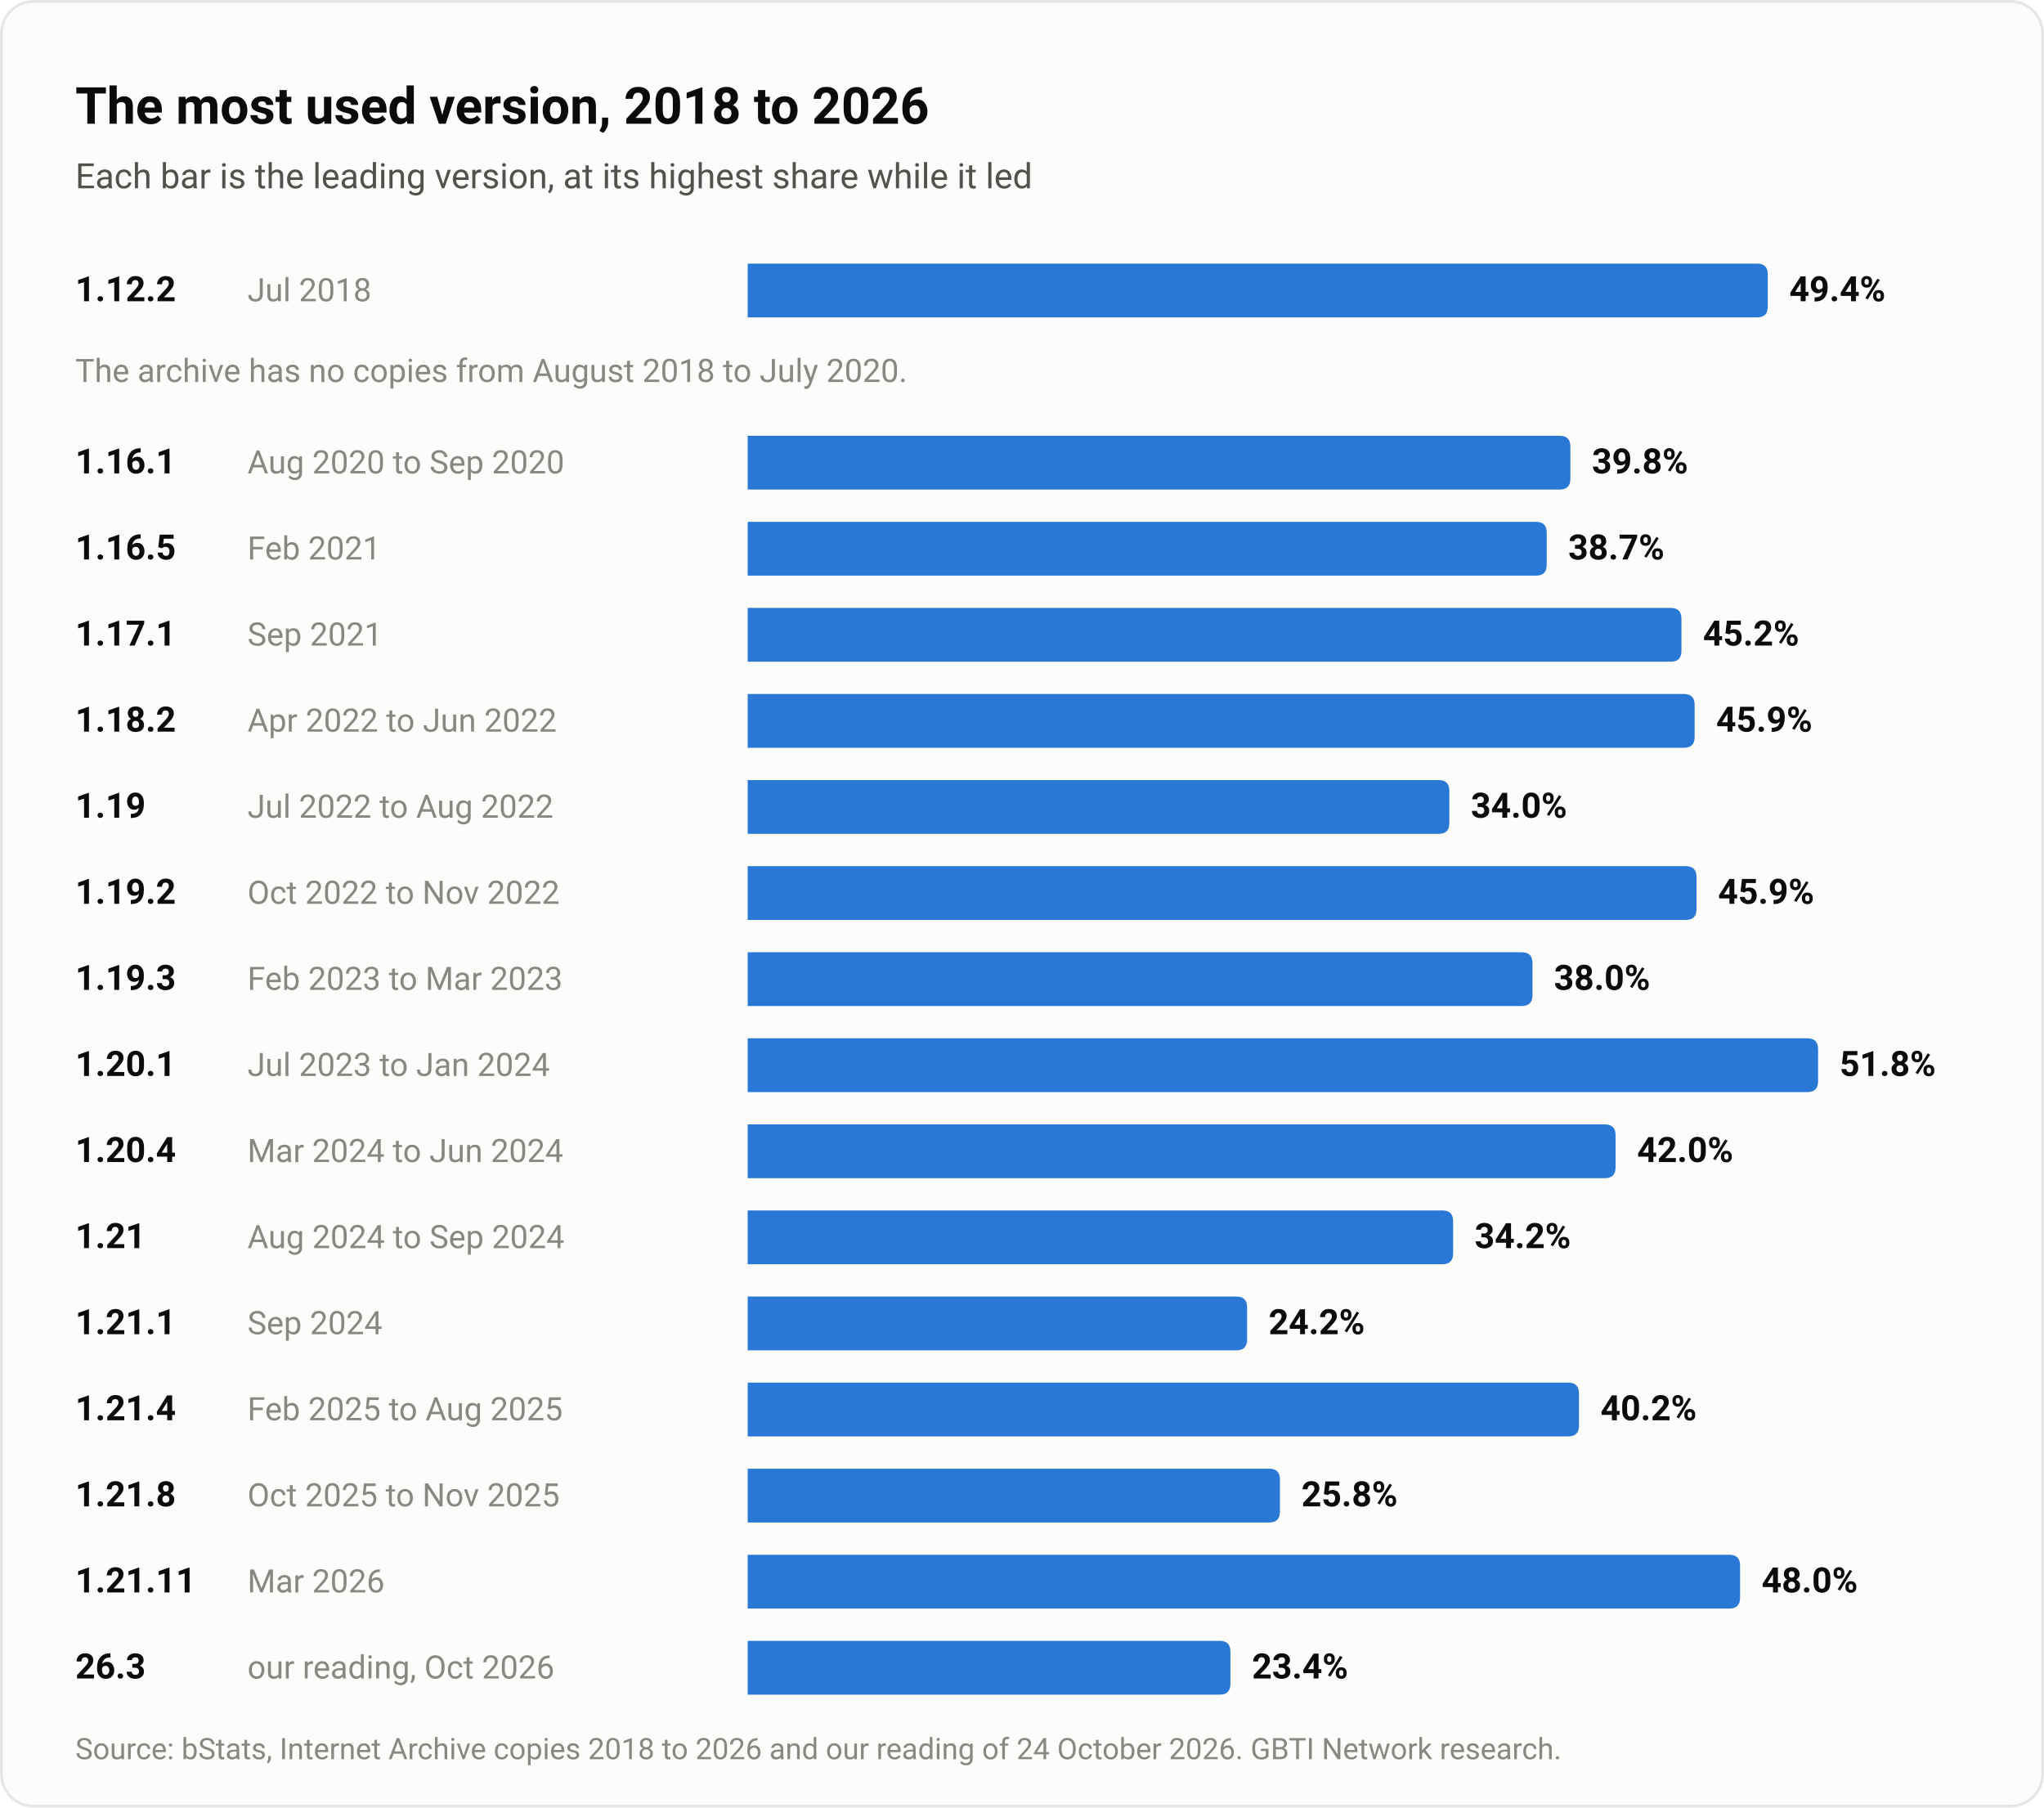
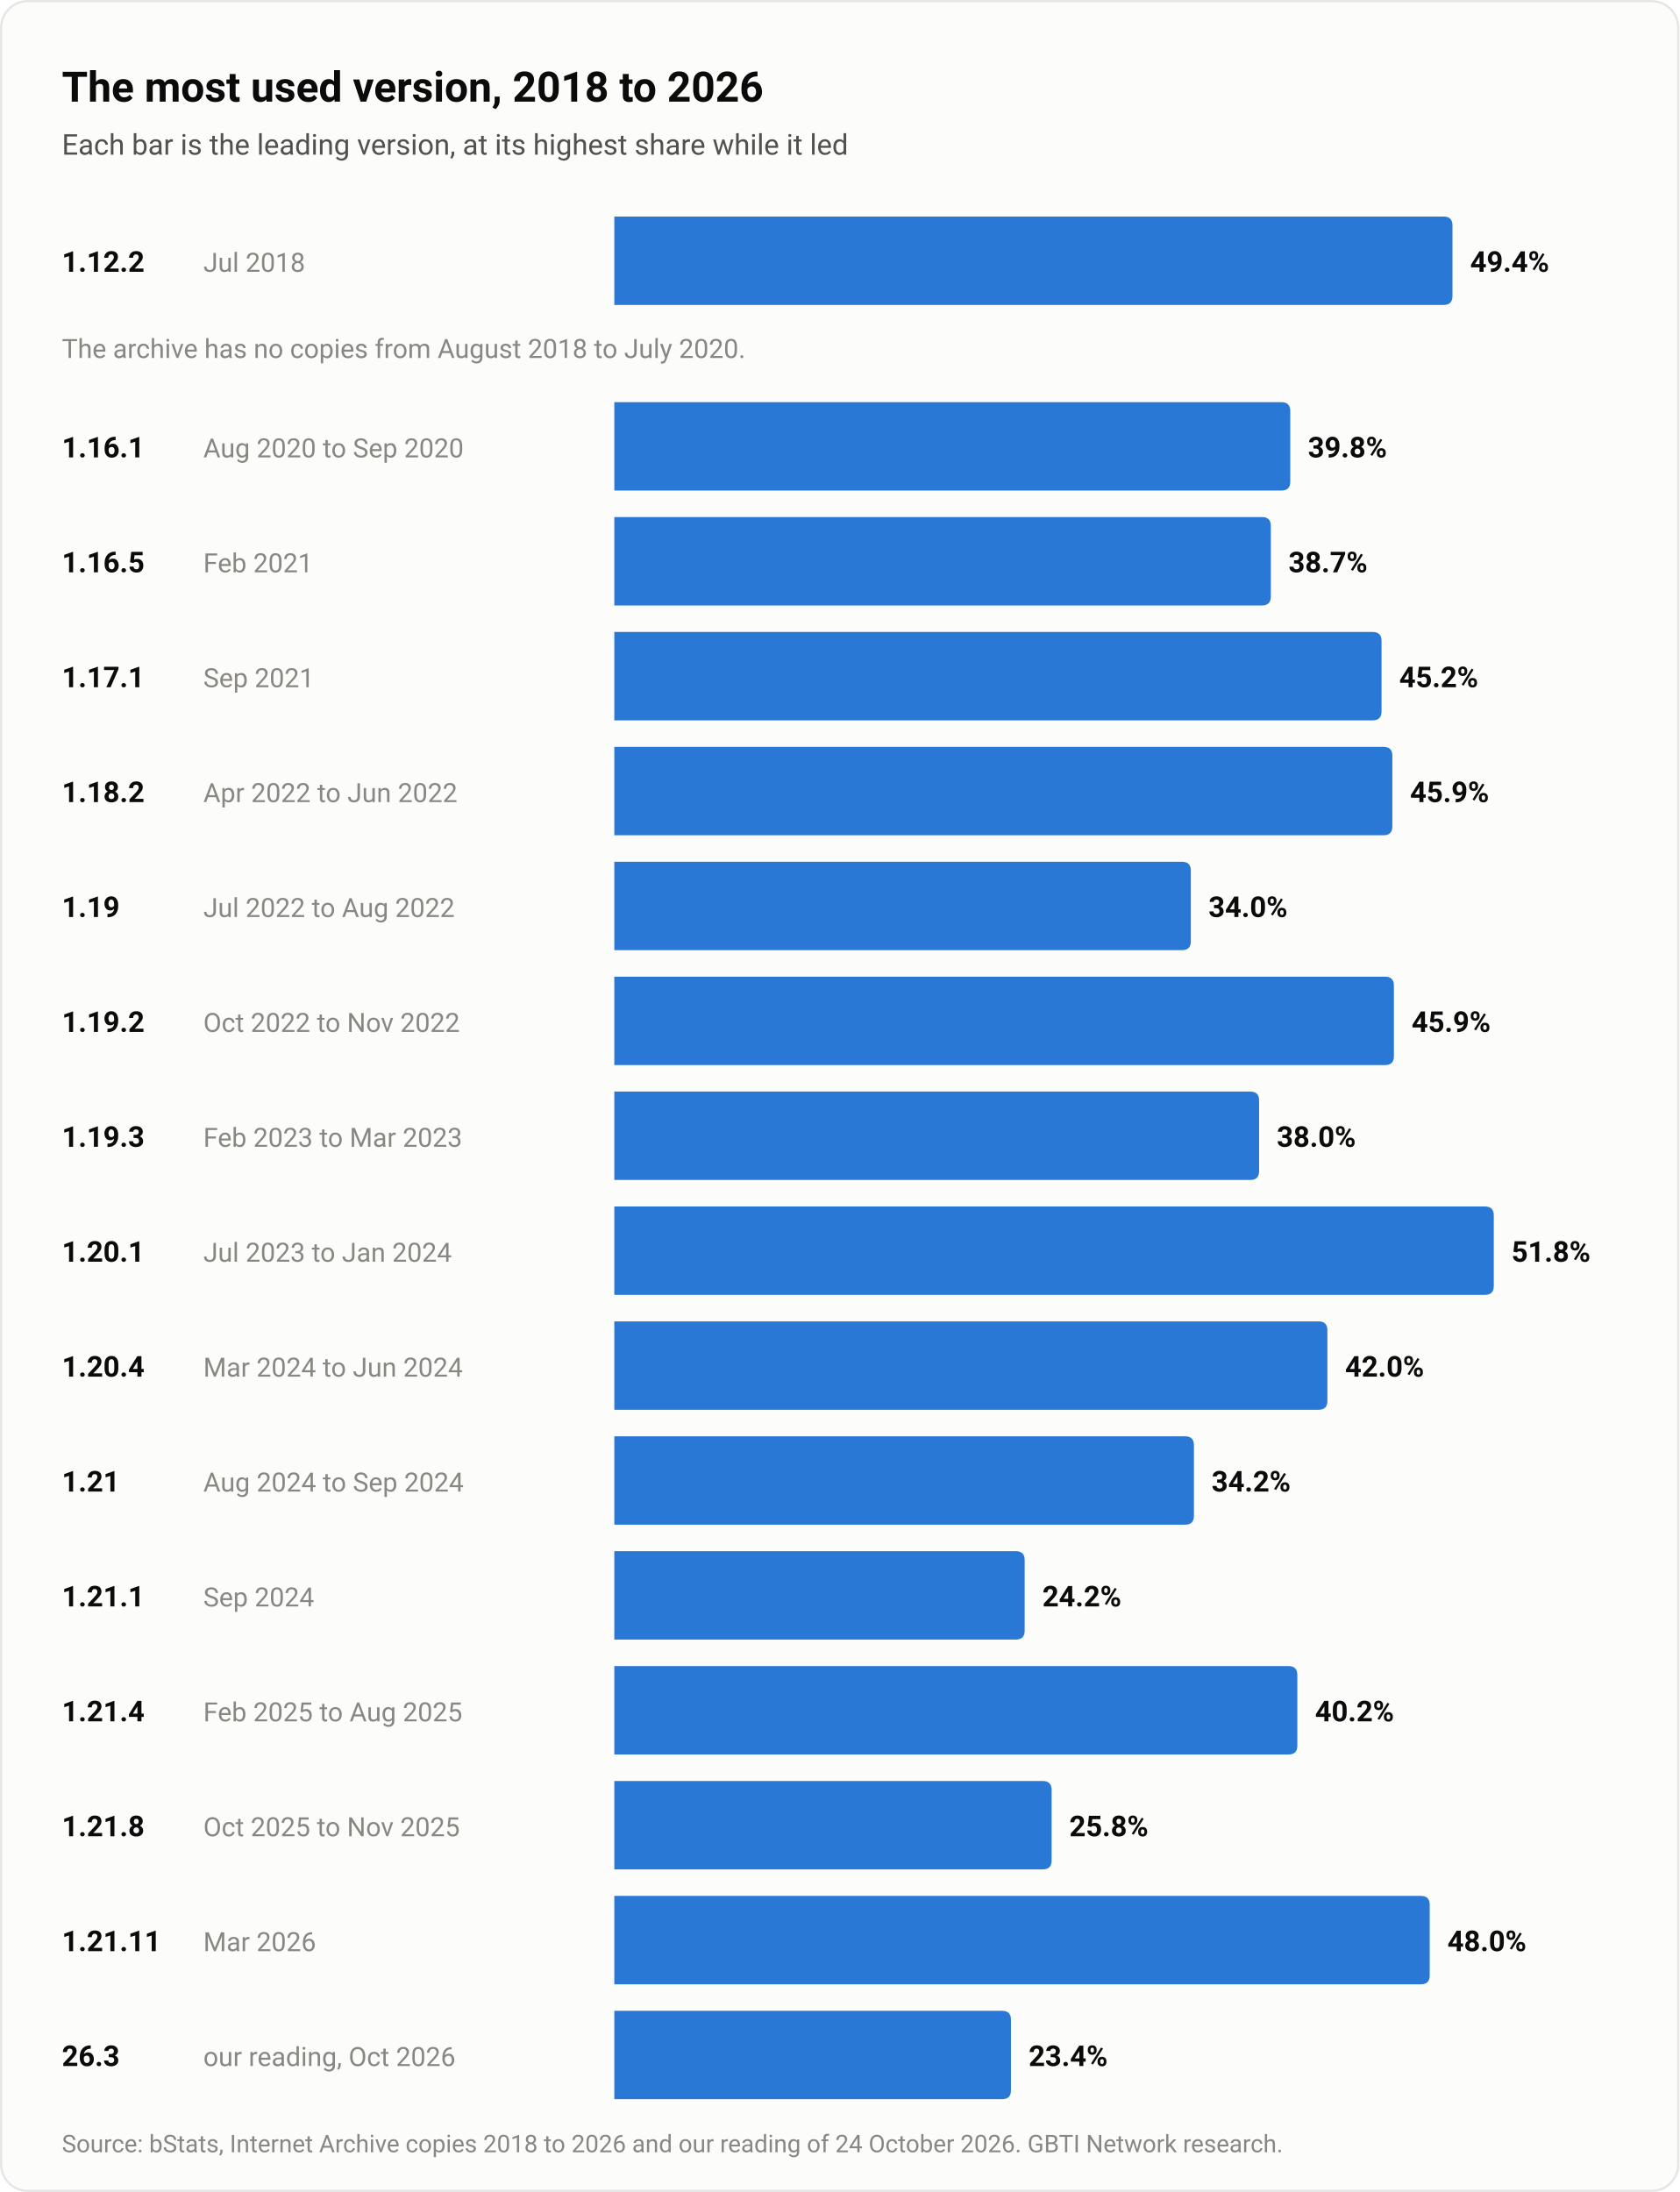
- <svg xmlns="http://www.w3.org/2000/svg" width="760" height="672" viewBox="0 0 760 672" role="img" aria-label="The most used Minecraft Java version on servers reporting to bStats, at each archived reading from 2018 to 2026 and our reading of 24 October 2026, with its highest share while it led: 1.12.2 (Jul 2018) 49.4%; 1.16.1 (Aug 2020 to Sep 2020) 39.8%; 1.16.5 (Feb 2021) 38.7%; 1.17.1 (Sep 2021) 45.2%; 1.18.2 (Apr 2022 to Jun 2022) 45.9%; 1.19 (Jul 2022 to Aug 2022) 34.0%; 1.19.2 (Oct 2022 to Nov 2022) 45.9%; 1.19.3 (Feb 2023 to Mar 2023) 38.0%; 1.20.1 (Jul 2023 to Jan 2024) 51.8%; 1.20.4 (Mar 2024 to Jun 2024) 42.0%; 1.21 (Aug 2024 to Sep 2024) 34.2%; 1.21.1 (Sep 2024) 24.2%; 1.21.4 (Feb 2025 to Aug 2025) 40.2%; 1.21.8 (Oct 2025 to Nov 2025) 25.8%; 1.21.11 (Mar 2026) 48.0%; 26.3 (our reading, Oct 2026) 23.4%. The archive has no copies from August 2018 to July 2020." font-family="system-ui, -apple-system, 'Segoe UI', Roboto, Helvetica, Arial, sans-serif">
-   <rect x="0.5" y="0.5" width="759" height="671" rx="12" fill="#fcfcfb" stroke="rgba(11,11,11,0.10)" />
+ <svg xmlns="http://www.w3.org/2000/svg" width="760" height="992" viewBox="0 0 760 992" role="img" aria-label="The most used Minecraft Java version on servers reporting to bStats, at each archived reading from 2018 to 2026 and our reading of 24 October 2026, with its highest share while it led: 1.12.2 (Jul 2018) 49.4%; 1.16.1 (Aug 2020 to Sep 2020) 39.8%; 1.16.5 (Feb 2021) 38.7%; 1.17.1 (Sep 2021) 45.2%; 1.18.2 (Apr 2022 to Jun 2022) 45.9%; 1.19 (Jul 2022 to Aug 2022) 34.0%; 1.19.2 (Oct 2022 to Nov 2022) 45.9%; 1.19.3 (Feb 2023 to Mar 2023) 38.0%; 1.20.1 (Jul 2023 to Jan 2024) 51.8%; 1.20.4 (Mar 2024 to Jun 2024) 42.0%; 1.21 (Aug 2024 to Sep 2024) 34.2%; 1.21.1 (Sep 2024) 24.2%; 1.21.4 (Feb 2025 to Aug 2025) 40.2%; 1.21.8 (Oct 2025 to Nov 2025) 25.8%; 1.21.11 (Mar 2026) 48.0%; 26.3 (our reading, Oct 2026) 23.4%. The archive has no copies from August 2018 to July 2020." font-family="system-ui, -apple-system, 'Segoe UI', Roboto, Helvetica, Arial, sans-serif">
+   <rect x="0.5" y="0.5" width="759" height="991" rx="12" fill="#fcfcfb" stroke="rgba(11,11,11,0.10)" />
  <text x="28.0" y="46.0" font-size="19" font-weight="650" fill="#0b0b0b" text-anchor="start">The most used version, 2018 to 2026</text>
  <text x="28.0" y="70.0" font-size="13" font-weight="400" fill="#52514e" text-anchor="start">Each bar is the leading version, at its highest share while it led</text>
-   <text x="28.0" y="112.0" font-size="13" font-weight="600" fill="#0b0b0b" text-anchor="start">1.12.2</text>
-   <text x="92.0" y="112.0" font-size="12" font-weight="400" fill="#898781" text-anchor="start">Jul 2018</text>
-   <path d="M278.0,98.0 H653.3 Q657.3,98.0 657.3,102.0 V114.0 Q657.3,118.0 653.3,118.0 H278.0 Z" fill="#2a78d6" />
-   <text x="665.3" y="112.0" font-size="13" font-weight="600" fill="#0b0b0b" text-anchor="start">49.4%</text>
-   <text x="28.0" y="142.0" font-size="12" font-weight="400" fill="#898781" text-anchor="start">The archive has no copies from August 2018 to July 2020.</text>
-   <text x="28.0" y="176.0" font-size="13" font-weight="600" fill="#0b0b0b" text-anchor="start">1.16.1</text>
-   <text x="92.0" y="176.0" font-size="12" font-weight="400" fill="#898781" text-anchor="start">Aug 2020 to Sep 2020</text>
-   <path d="M278.0,162.0 H579.9 Q583.9,162.0 583.9,166.0 V178.0 Q583.9,182.0 579.9,182.0 H278.0 Z" fill="#2a78d6" />
-   <text x="591.9" y="176.0" font-size="13" font-weight="600" fill="#0b0b0b" text-anchor="start">39.8%</text>
-   <text x="28.0" y="208.0" font-size="13" font-weight="600" fill="#0b0b0b" text-anchor="start">1.16.5</text>
-   <text x="92.0" y="208.0" font-size="12" font-weight="400" fill="#898781" text-anchor="start">Feb 2021</text>
-   <path d="M278.0,194.0 H571.1 Q575.1,194.0 575.1,198.0 V210.0 Q575.1,214.0 571.1,214.0 H278.0 Z" fill="#2a78d6" />
-   <text x="583.1" y="208.0" font-size="13" font-weight="600" fill="#0b0b0b" text-anchor="start">38.7%</text>
-   <text x="28.0" y="240.0" font-size="13" font-weight="600" fill="#0b0b0b" text-anchor="start">1.17.1</text>
-   <text x="92.0" y="240.0" font-size="12" font-weight="400" fill="#898781" text-anchor="start">Sep 2021</text>
-   <path d="M278.0,226.0 H621.2 Q625.2,226.0 625.2,230.0 V242.0 Q625.2,246.0 621.2,246.0 H278.0 Z" fill="#2a78d6" />
-   <text x="633.2" y="240.0" font-size="13" font-weight="600" fill="#0b0b0b" text-anchor="start">45.2%</text>
-   <text x="28.0" y="272.0" font-size="13" font-weight="600" fill="#0b0b0b" text-anchor="start">1.18.2</text>
-   <text x="92.0" y="272.0" font-size="12" font-weight="400" fill="#898781" text-anchor="start">Apr 2022 to Jun 2022</text>
-   <path d="M278.0,258.0 H626.1 Q630.1,258.0 630.1,262.0 V274.0 Q630.1,278.0 626.1,278.0 H278.0 Z" fill="#2a78d6" />
-   <text x="638.1" y="272.0" font-size="13" font-weight="600" fill="#0b0b0b" text-anchor="start">45.9%</text>
-   <text x="28.0" y="304.0" font-size="13" font-weight="600" fill="#0b0b0b" text-anchor="start">1.19</text>
-   <text x="92.0" y="304.0" font-size="12" font-weight="400" fill="#898781" text-anchor="start">Jul 2022 to Aug 2022</text>
-   <path d="M278.0,290.0 H534.9 Q538.9,290.0 538.9,294.0 V306.0 Q538.9,310.0 534.9,310.0 H278.0 Z" fill="#2a78d6" />
-   <text x="546.9" y="304.0" font-size="13" font-weight="600" fill="#0b0b0b" text-anchor="start">34.0%</text>
-   <text x="28.0" y="336.0" font-size="13" font-weight="600" fill="#0b0b0b" text-anchor="start">1.19.2</text>
-   <text x="92.0" y="336.0" font-size="12" font-weight="400" fill="#898781" text-anchor="start">Oct 2022 to Nov 2022</text>
-   <path d="M278.0,322.0 H626.8 Q630.8,322.0 630.8,326.0 V338.0 Q630.8,342.0 626.8,342.0 H278.0 Z" fill="#2a78d6" />
-   <text x="638.8" y="336.0" font-size="13" font-weight="600" fill="#0b0b0b" text-anchor="start">45.9%</text>
-   <text x="28.0" y="368.0" font-size="13" font-weight="600" fill="#0b0b0b" text-anchor="start">1.19.3</text>
-   <text x="92.0" y="368.0" font-size="12" font-weight="400" fill="#898781" text-anchor="start">Feb 2023 to Mar 2023</text>
-   <path d="M278.0,354.0 H565.8 Q569.8,354.0 569.8,358.0 V370.0 Q569.8,374.0 565.8,374.0 H278.0 Z" fill="#2a78d6" />
-   <text x="577.8" y="368.0" font-size="13" font-weight="600" fill="#0b0b0b" text-anchor="start">38.0%</text>
-   <text x="28.0" y="400.0" font-size="13" font-weight="600" fill="#0b0b0b" text-anchor="start">1.20.1</text>
-   <text x="92.0" y="400.0" font-size="12" font-weight="400" fill="#898781" text-anchor="start">Jul 2023 to Jan 2024</text>
-   <path d="M278.0,386.0 H672.0 Q676.0,386.0 676.0,390.0 V402.0 Q676.0,406.0 672.0,406.0 H278.0 Z" fill="#2a78d6" />
-   <text x="684.0" y="400.0" font-size="13" font-weight="600" fill="#0b0b0b" text-anchor="start">51.8%</text>
-   <text x="28.0" y="432.0" font-size="13" font-weight="600" fill="#0b0b0b" text-anchor="start">1.20.4</text>
-   <text x="92.0" y="432.0" font-size="12" font-weight="400" fill="#898781" text-anchor="start">Mar 2024 to Jun 2024</text>
-   <path d="M278.0,418.0 H596.7 Q600.7,418.0 600.7,422.0 V434.0 Q600.7,438.0 596.7,438.0 H278.0 Z" fill="#2a78d6" />
-   <text x="608.7" y="432.0" font-size="13" font-weight="600" fill="#0b0b0b" text-anchor="start">42.0%</text>
-   <text x="28.0" y="464.0" font-size="13" font-weight="600" fill="#0b0b0b" text-anchor="start">1.21</text>
-   <text x="92.0" y="464.0" font-size="12" font-weight="400" fill="#898781" text-anchor="start">Aug 2024 to Sep 2024</text>
-   <path d="M278.0,450.0 H536.3 Q540.3,450.0 540.3,454.0 V466.0 Q540.3,470.0 536.3,470.0 H278.0 Z" fill="#2a78d6" />
-   <text x="548.3" y="464.0" font-size="13" font-weight="600" fill="#0b0b0b" text-anchor="start">34.2%</text>
-   <text x="28.0" y="496.0" font-size="13" font-weight="600" fill="#0b0b0b" text-anchor="start">1.21.1</text>
-   <text x="92.0" y="496.0" font-size="12" font-weight="400" fill="#898781" text-anchor="start">Sep 2024</text>
-   <path d="M278.0,482.0 H459.7 Q463.7,482.0 463.7,486.0 V498.0 Q463.7,502.0 459.7,502.0 H278.0 Z" fill="#2a78d6" />
-   <text x="471.7" y="496.0" font-size="13" font-weight="600" fill="#0b0b0b" text-anchor="start">24.2%</text>
-   <text x="28.0" y="528.0" font-size="13" font-weight="600" fill="#0b0b0b" text-anchor="start">1.21.4</text>
-   <text x="92.0" y="528.0" font-size="12" font-weight="400" fill="#898781" text-anchor="start">Feb 2025 to Aug 2025</text>
-   <path d="M278.0,514.0 H583.1 Q587.1,514.0 587.1,518.0 V530.0 Q587.1,534.0 583.1,534.0 H278.0 Z" fill="#2a78d6" />
-   <text x="595.1" y="528.0" font-size="13" font-weight="600" fill="#0b0b0b" text-anchor="start">40.2%</text>
-   <text x="28.0" y="560.0" font-size="13" font-weight="600" fill="#0b0b0b" text-anchor="start">1.21.8</text>
-   <text x="92.0" y="560.0" font-size="12" font-weight="400" fill="#898781" text-anchor="start">Oct 2025 to Nov 2025</text>
-   <path d="M278.0,546.0 H471.9 Q475.9,546.0 475.9,550.0 V562.0 Q475.9,566.0 471.9,566.0 H278.0 Z" fill="#2a78d6" />
-   <text x="483.9" y="560.0" font-size="13" font-weight="600" fill="#0b0b0b" text-anchor="start">25.8%</text>
-   <text x="28.0" y="592.0" font-size="13" font-weight="600" fill="#0b0b0b" text-anchor="start">1.21.11</text>
-   <text x="92.0" y="592.0" font-size="12" font-weight="400" fill="#898781" text-anchor="start">Mar 2026</text>
-   <path d="M278.0,578.0 H643.0 Q647.0,578.0 647.0,582.0 V594.0 Q647.0,598.0 643.0,598.0 H278.0 Z" fill="#2a78d6" />
-   <text x="655.0" y="592.0" font-size="13" font-weight="600" fill="#0b0b0b" text-anchor="start">48.0%</text>
-   <text x="28.0" y="624.0" font-size="13" font-weight="600" fill="#0b0b0b" text-anchor="start">26.3</text>
-   <text x="92.0" y="624.0" font-size="12" font-weight="400" fill="#898781" text-anchor="start">our reading, Oct 2026</text>
-   <path d="M278.0,610.0 H453.5 Q457.5,610.0 457.5,614.0 V626.0 Q457.5,630.0 453.5,630.0 H278.0 Z" fill="#2a78d6" />
-   <text x="465.5" y="624.0" font-size="13" font-weight="600" fill="#0b0b0b" text-anchor="start">23.4%</text>
-   <text x="28.0" y="654.0" font-size="11" font-weight="400" fill="#898781" text-anchor="start">Source: bStats, Internet Archive copies 2018 to 2026 and our reading of 24 October 2026. GBTI Network research.</text>
+   <text x="28.0" y="123.0" font-size="13" font-weight="600" fill="#0b0b0b" text-anchor="start">1.12.2</text>
+   <text x="92.0" y="123.0" font-size="12" font-weight="400" fill="#898781" text-anchor="start">Jul 2018</text>
+   <path d="M278.0,98.0 H653.3 Q657.3,98.0 657.3,102.0 V134.0 Q657.3,138.0 653.3,138.0 H278.0 Z" fill="#2a78d6" />
+   <text x="665.3" y="123.0" font-size="13" font-weight="600" fill="#0b0b0b" text-anchor="start">49.4%</text>
+   <text x="28.0" y="162.0" font-size="12" font-weight="400" fill="#898781" text-anchor="start">The archive has no copies from August 2018 to July 2020.</text>
+   <text x="28.0" y="207.0" font-size="13" font-weight="600" fill="#0b0b0b" text-anchor="start">1.16.1</text>
+   <text x="92.0" y="207.0" font-size="12" font-weight="400" fill="#898781" text-anchor="start">Aug 2020 to Sep 2020</text>
+   <path d="M278.0,182.0 H579.9 Q583.9,182.0 583.9,186.0 V218.0 Q583.9,222.0 579.9,222.0 H278.0 Z" fill="#2a78d6" />
+   <text x="591.9" y="207.0" font-size="13" font-weight="600" fill="#0b0b0b" text-anchor="start">39.8%</text>
+   <text x="28.0" y="259.0" font-size="13" font-weight="600" fill="#0b0b0b" text-anchor="start">1.16.5</text>
+   <text x="92.0" y="259.0" font-size="12" font-weight="400" fill="#898781" text-anchor="start">Feb 2021</text>
+   <path d="M278.0,234.0 H571.1 Q575.1,234.0 575.1,238.0 V270.0 Q575.1,274.0 571.1,274.0 H278.0 Z" fill="#2a78d6" />
+   <text x="583.1" y="259.0" font-size="13" font-weight="600" fill="#0b0b0b" text-anchor="start">38.7%</text>
+   <text x="28.0" y="311.0" font-size="13" font-weight="600" fill="#0b0b0b" text-anchor="start">1.17.1</text>
+   <text x="92.0" y="311.0" font-size="12" font-weight="400" fill="#898781" text-anchor="start">Sep 2021</text>
+   <path d="M278.0,286.0 H621.2 Q625.2,286.0 625.2,290.0 V322.0 Q625.2,326.0 621.2,326.0 H278.0 Z" fill="#2a78d6" />
+   <text x="633.2" y="311.0" font-size="13" font-weight="600" fill="#0b0b0b" text-anchor="start">45.2%</text>
+   <text x="28.0" y="363.0" font-size="13" font-weight="600" fill="#0b0b0b" text-anchor="start">1.18.2</text>
+   <text x="92.0" y="363.0" font-size="12" font-weight="400" fill="#898781" text-anchor="start">Apr 2022 to Jun 2022</text>
+   <path d="M278.0,338.0 H626.1 Q630.1,338.0 630.1,342.0 V374.0 Q630.1,378.0 626.1,378.0 H278.0 Z" fill="#2a78d6" />
+   <text x="638.1" y="363.0" font-size="13" font-weight="600" fill="#0b0b0b" text-anchor="start">45.9%</text>
+   <text x="28.0" y="415.0" font-size="13" font-weight="600" fill="#0b0b0b" text-anchor="start">1.19</text>
+   <text x="92.0" y="415.0" font-size="12" font-weight="400" fill="#898781" text-anchor="start">Jul 2022 to Aug 2022</text>
+   <path d="M278.0,390.0 H534.9 Q538.9,390.0 538.9,394.0 V426.0 Q538.9,430.0 534.9,430.0 H278.0 Z" fill="#2a78d6" />
+   <text x="546.9" y="415.0" font-size="13" font-weight="600" fill="#0b0b0b" text-anchor="start">34.0%</text>
+   <text x="28.0" y="467.0" font-size="13" font-weight="600" fill="#0b0b0b" text-anchor="start">1.19.2</text>
+   <text x="92.0" y="467.0" font-size="12" font-weight="400" fill="#898781" text-anchor="start">Oct 2022 to Nov 2022</text>
+   <path d="M278.0,442.0 H626.8 Q630.8,442.0 630.8,446.0 V478.0 Q630.8,482.0 626.8,482.0 H278.0 Z" fill="#2a78d6" />
+   <text x="638.8" y="467.0" font-size="13" font-weight="600" fill="#0b0b0b" text-anchor="start">45.9%</text>
+   <text x="28.0" y="519.0" font-size="13" font-weight="600" fill="#0b0b0b" text-anchor="start">1.19.3</text>
+   <text x="92.0" y="519.0" font-size="12" font-weight="400" fill="#898781" text-anchor="start">Feb 2023 to Mar 2023</text>
+   <path d="M278.0,494.0 H565.8 Q569.8,494.0 569.8,498.0 V530.0 Q569.8,534.0 565.8,534.0 H278.0 Z" fill="#2a78d6" />
+   <text x="577.8" y="519.0" font-size="13" font-weight="600" fill="#0b0b0b" text-anchor="start">38.0%</text>
+   <text x="28.0" y="571.0" font-size="13" font-weight="600" fill="#0b0b0b" text-anchor="start">1.20.1</text>
+   <text x="92.0" y="571.0" font-size="12" font-weight="400" fill="#898781" text-anchor="start">Jul 2023 to Jan 2024</text>
+   <path d="M278.0,546.0 H672.0 Q676.0,546.0 676.0,550.0 V582.0 Q676.0,586.0 672.0,586.0 H278.0 Z" fill="#2a78d6" />
+   <text x="684.0" y="571.0" font-size="13" font-weight="600" fill="#0b0b0b" text-anchor="start">51.8%</text>
+   <text x="28.0" y="623.0" font-size="13" font-weight="600" fill="#0b0b0b" text-anchor="start">1.20.4</text>
+   <text x="92.0" y="623.0" font-size="12" font-weight="400" fill="#898781" text-anchor="start">Mar 2024 to Jun 2024</text>
+   <path d="M278.0,598.0 H596.7 Q600.7,598.0 600.7,602.0 V634.0 Q600.7,638.0 596.7,638.0 H278.0 Z" fill="#2a78d6" />
+   <text x="608.7" y="623.0" font-size="13" font-weight="600" fill="#0b0b0b" text-anchor="start">42.0%</text>
+   <text x="28.0" y="675.0" font-size="13" font-weight="600" fill="#0b0b0b" text-anchor="start">1.21</text>
+   <text x="92.0" y="675.0" font-size="12" font-weight="400" fill="#898781" text-anchor="start">Aug 2024 to Sep 2024</text>
+   <path d="M278.0,650.0 H536.3 Q540.3,650.0 540.3,654.0 V686.0 Q540.3,690.0 536.3,690.0 H278.0 Z" fill="#2a78d6" />
+   <text x="548.3" y="675.0" font-size="13" font-weight="600" fill="#0b0b0b" text-anchor="start">34.2%</text>
+   <text x="28.0" y="727.0" font-size="13" font-weight="600" fill="#0b0b0b" text-anchor="start">1.21.1</text>
+   <text x="92.0" y="727.0" font-size="12" font-weight="400" fill="#898781" text-anchor="start">Sep 2024</text>
+   <path d="M278.0,702.0 H459.7 Q463.7,702.0 463.7,706.0 V738.0 Q463.7,742.0 459.7,742.0 H278.0 Z" fill="#2a78d6" />
+   <text x="471.7" y="727.0" font-size="13" font-weight="600" fill="#0b0b0b" text-anchor="start">24.2%</text>
+   <text x="28.0" y="779.0" font-size="13" font-weight="600" fill="#0b0b0b" text-anchor="start">1.21.4</text>
+   <text x="92.0" y="779.0" font-size="12" font-weight="400" fill="#898781" text-anchor="start">Feb 2025 to Aug 2025</text>
+   <path d="M278.0,754.0 H583.1 Q587.1,754.0 587.1,758.0 V790.0 Q587.1,794.0 583.1,794.0 H278.0 Z" fill="#2a78d6" />
+   <text x="595.1" y="779.0" font-size="13" font-weight="600" fill="#0b0b0b" text-anchor="start">40.2%</text>
+   <text x="28.0" y="831.0" font-size="13" font-weight="600" fill="#0b0b0b" text-anchor="start">1.21.8</text>
+   <text x="92.0" y="831.0" font-size="12" font-weight="400" fill="#898781" text-anchor="start">Oct 2025 to Nov 2025</text>
+   <path d="M278.0,806.0 H471.9 Q475.9,806.0 475.9,810.0 V842.0 Q475.9,846.0 471.9,846.0 H278.0 Z" fill="#2a78d6" />
+   <text x="483.9" y="831.0" font-size="13" font-weight="600" fill="#0b0b0b" text-anchor="start">25.8%</text>
+   <text x="28.0" y="883.0" font-size="13" font-weight="600" fill="#0b0b0b" text-anchor="start">1.21.11</text>
+   <text x="92.0" y="883.0" font-size="12" font-weight="400" fill="#898781" text-anchor="start">Mar 2026</text>
+   <path d="M278.0,858.0 H643.0 Q647.0,858.0 647.0,862.0 V894.0 Q647.0,898.0 643.0,898.0 H278.0 Z" fill="#2a78d6" />
+   <text x="655.0" y="883.0" font-size="13" font-weight="600" fill="#0b0b0b" text-anchor="start">48.0%</text>
+   <text x="28.0" y="935.0" font-size="13" font-weight="600" fill="#0b0b0b" text-anchor="start">26.3</text>
+   <text x="92.0" y="935.0" font-size="12" font-weight="400" fill="#898781" text-anchor="start">our reading, Oct 2026</text>
+   <path d="M278.0,910.0 H453.5 Q457.5,910.0 457.5,914.0 V946.0 Q457.5,950.0 453.5,950.0 H278.0 Z" fill="#2a78d6" />
+   <text x="465.5" y="935.0" font-size="13" font-weight="600" fill="#0b0b0b" text-anchor="start">23.4%</text>
+   <text x="28.0" y="974.0" font-size="11" font-weight="400" fill="#898781" text-anchor="start">Source: bStats, Internet Archive copies 2018 to 2026 and our reading of 24 October 2026. GBTI Network research.</text>
</svg>
